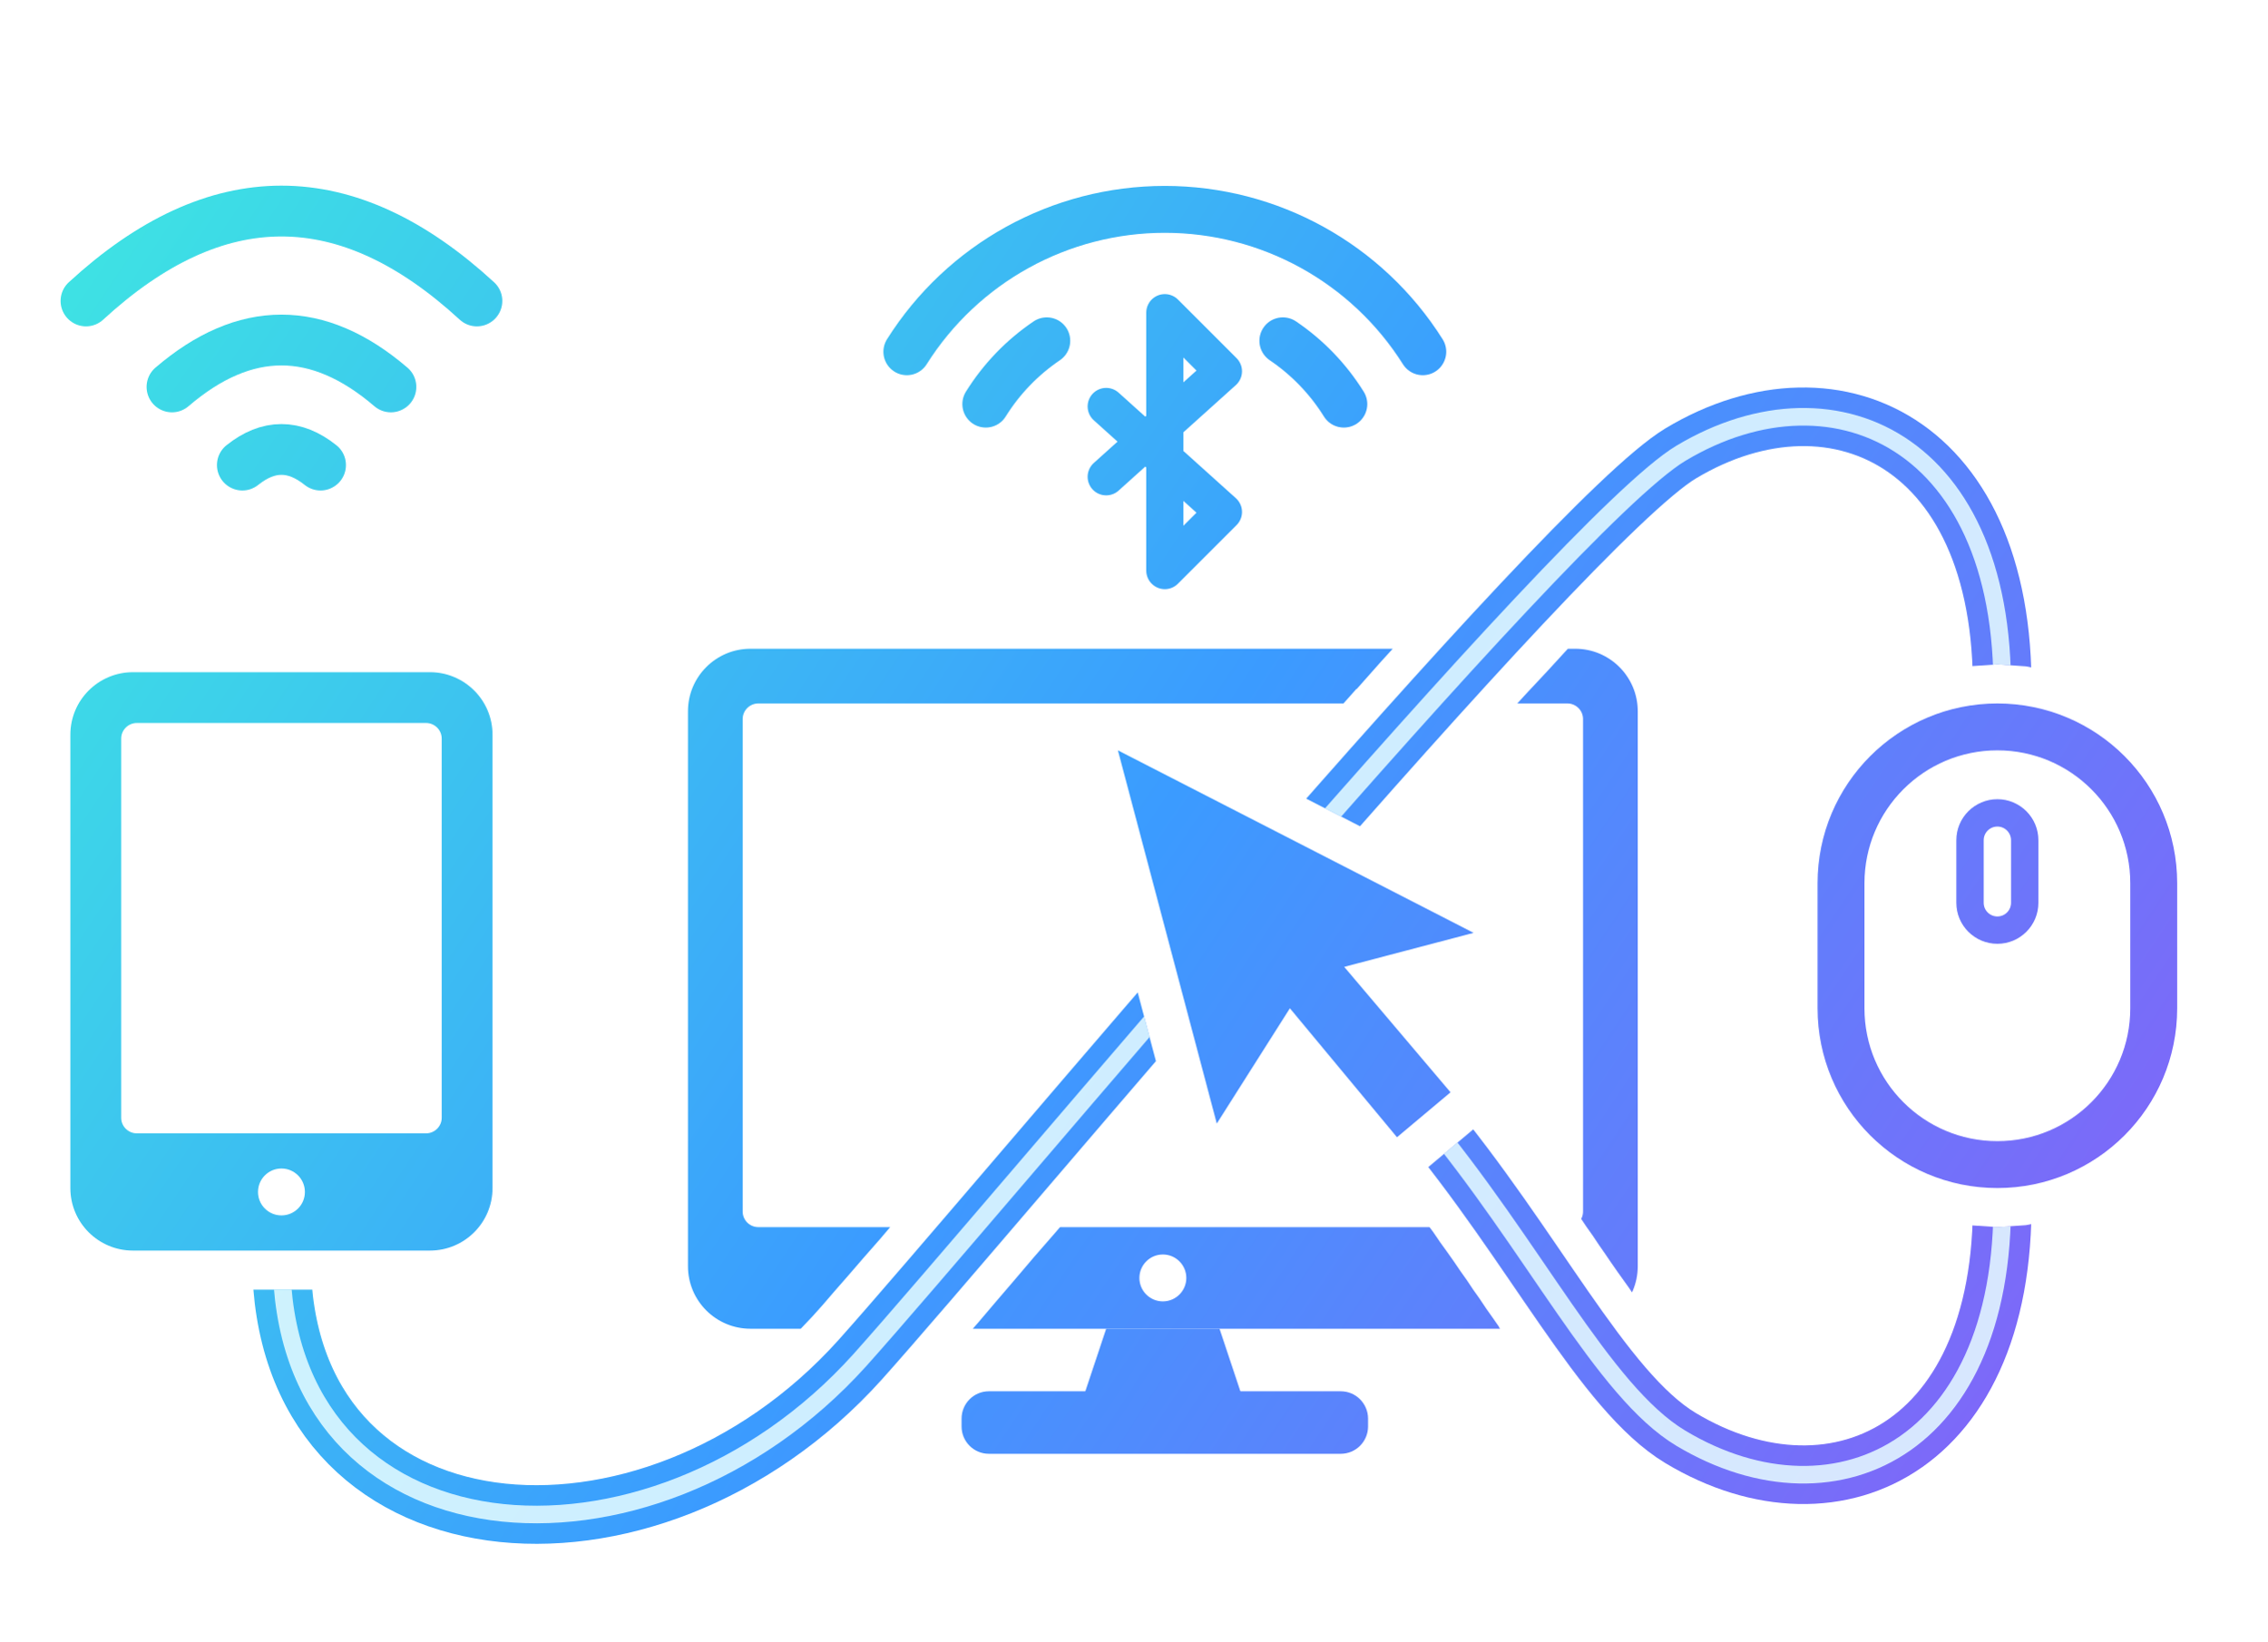
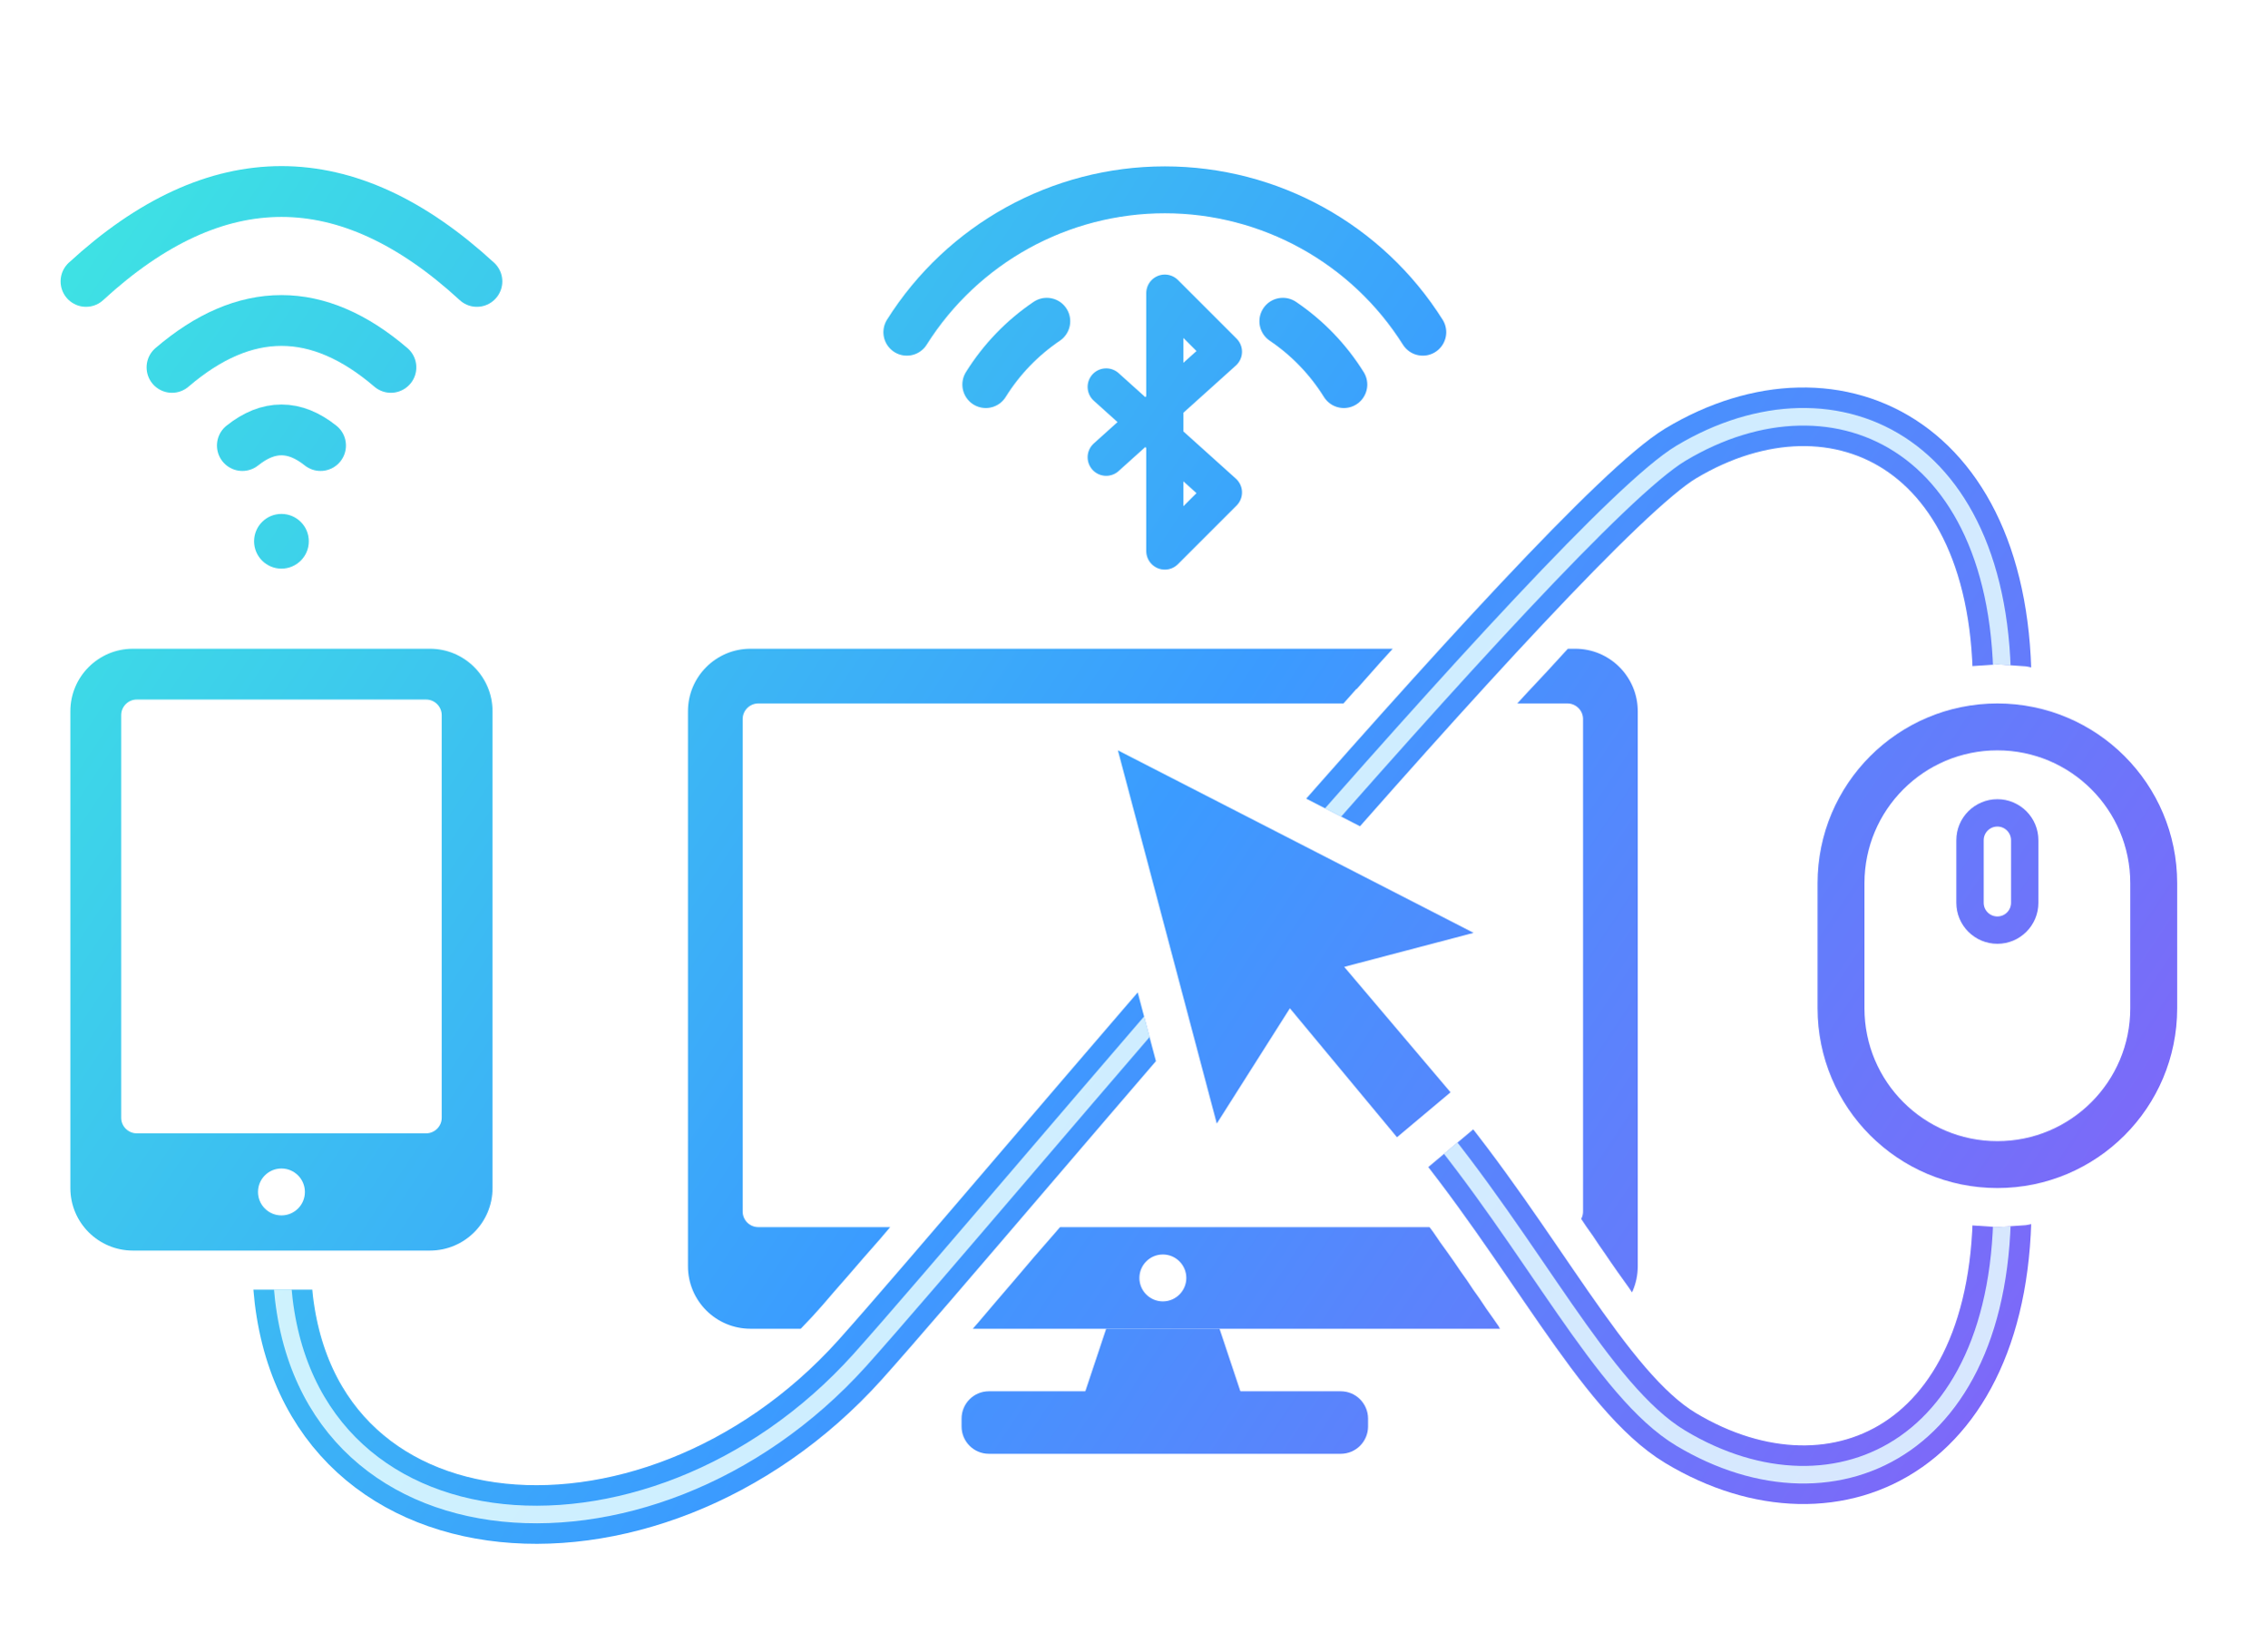
<svg xmlns="http://www.w3.org/2000/svg" viewBox="0 0 580 420" width="580" height="420">
  <defs>
    <linearGradient id="g" gradientUnits="userSpaceOnUse" x1="20" y1="40" x2="560" y2="400">
      <stop offset="0" stop-color="#3EEBE0" />
      <stop offset="0.5" stop-color="#3B9BFF" />
      <stop offset="1" stop-color="#8E5CF7" />
    </linearGradient>
    <path id="cableA" d="M72 322C72 400 166 408 220 348C254 310 400 134 430 116C470 92 516 114 512 184" />
    <path id="cableB" d="M512 300C516 370 470 392 430 368C410 356 392.5 319 364.3 285.3" />
    <path id="rune" d="M283 78L313 105L298 120V54L313 69L283 96" />
    <path id="arrow" d="M286.0 192.0L311.3 287.5L330.0 258.0L357.4 291.0L371.1 279.5L343.9 247.4L377.0 238.7Z" />
    <clipPath id="monitorGap" clipPathUnits="userSpaceOnUse">
      <path clip-rule="evenodd" d="M0 0H580V420H0ZM55.7 329.3L56.3 334.7L56.4 335.8L57.2 341.0L57.5 342.1L58.6 347.1L58.9 348.2L60.4 352.9L60.8 354.1L62.6 358.5L63.1 359.6L65.1 363.8L65.7 364.9L68.0 368.8L68.7 369.9L71.2 373.5L72.0 374.6L74.8 377.9L75.7 378.9L78.7 382.0L79.6 382.9L82.8 385.7L83.8 386.5L87.2 389.1L88.3 389.8L91.9 392.1L92.9 392.8L96.7 394.8L97.7 395.3L101.7 397.1L102.7 397.6L106.8 399.1L107.9 399.5L112.1 400.7L113.1 401.0L117.5 402.0L118.5 402.2L123.0 403.0L123.9 403.1L128.5 403.7L129.5 403.7L134.1 404.0L135.0 404.0L139.8 404.0L140.7 404.0L145.5 403.7L146.3 403.6L151.2 403.1L152.0 403.0L156.9 402.2L157.8 402.1L162.7 401.0L163.5 400.8L168.4 399.5L169.2 399.3L174.1 397.8L174.9 397.5L179.8 395.7L180.5 395.4L185.4 393.4L186.1 393.0L191.0 390.7L191.7 390.4L196.5 387.8L197.1 387.4L201.9 384.6L202.5 384.2L207.2 381.1L207.9 380.6L212.5 377.3L213.1 376.8L217.6 373.2L218.1 372.7L222.5 368.9L223.1 368.4L227.3 364.2L227.9 363.7L232.0 359.3L232.3 359.0L235.1 355.9L235.2 355.8L238.3 352.2L238.4 352.1L241.9 348.1L241.9 348.0L245.8 343.6L245.8 343.5L250.1 338.6L250.1 338.6L254.6 333.3L254.6 333.3L259.4 327.7L264.5 321.7L269.9 315.5L275.5 309.0L281.3 302.2L287.2 295.3L293.3 288.1L299.6 280.8L306.0 273.4L312.5 265.9L319.0 258.3L325.6 250.6L332.3 243.0L338.9 235.3L345.6 227.7L352.2 220.2L358.8 212.8L365.2 205.5L371.6 198.3L377.9 191.3L384.0 184.6L390.0 178.0L395.8 171.8L401.3 165.8L406.7 160.2L411.7 154.9L416.5 150.0L421.0 145.5L425.1 141.5L428.9 138.0L432.2 135.1L435.0 132.7L437.1 131.1L438.7 130.1L440.8 128.8L443.2 127.6L445.5 126.6L447.8 125.7L450.0 124.9L452.2 124.3L454.4 123.8L456.5 123.5L458.6 123.3L460.6 123.2L462.6 123.2L464.5 123.3L466.4 123.5L468.2 123.9L469.9 124.3L471.6 124.9L473.3 125.6L474.9 126.4L476.5 127.2L478.0 128.3L479.5 129.4L481.0 130.6L482.4 132.0L483.8 133.6L485.1 135.3L486.4 137.1L487.7 139.2L488.9 141.4L490.0 143.8L491.1 146.3L492.0 149.1L492.9 152.1L493.7 155.2L494.4 158.6L494.9 162.1L495.3 165.9L495.6 169.9L495.7 174.1L495.7 178.5L495.5 183.3L495.5 185.0L495.7 186.6L496.0 188.2L496.5 189.7L497.1 191.2L497.9 192.6L498.8 193.9L499.9 195.2L501.0 196.3L502.3 197.3L503.6 198.2L505.1 199.0L506.6 199.6L508.1 200.0L509.7 200.3L511.3 200.5L513.0 200.5L514.6 200.3L516.2 200.0L517.7 199.5L519.2 198.9L520.6 198.1L521.9 197.2L523.2 196.1L524.3 195.0L525.3 193.7L526.2 192.4L527.0 190.9L527.6 189.4L528.0 187.9L528.3 186.3L528.5 184.7L528.7 179.5L528.7 178.9L528.7 173.9L528.7 173.3L528.6 168.5L528.5 167.9L528.2 163.3L528.2 162.6L527.7 158.2L527.6 157.5L526.9 153.2L526.8 152.5L526.0 148.4L525.8 147.7L524.9 143.8L524.7 143.1L523.6 139.3L523.3 138.6L522.1 135.0L521.8 134.2L520.4 130.8L520.0 130.0L518.5 126.9L518.1 126.0L516.5 123.0L516.0 122.2L514.3 119.4L513.7 118.6L511.9 115.9L511.3 115.1L509.3 112.6L508.6 111.9L506.6 109.6L505.8 108.8L503.7 106.7L502.9 106.0L500.6 104.0L499.8 103.3L497.4 101.6L496.5 100.9L494.1 99.4L493.2 98.8L490.7 97.4L489.7 96.9L487.1 95.6L486.1 95.2L483.5 94.1L482.5 93.7L479.7 92.8L478.7 92.5L476.0 91.8L474.9 91.6L472.1 91.0L471.1 90.9L468.2 90.5L467.2 90.4L464.3 90.2L463.3 90.2L460.4 90.2L459.4 90.2L456.4 90.3L455.5 90.4L452.5 90.7L451.6 90.9L448.6 91.4L447.7 91.5L444.6 92.2L443.8 92.4L440.7 93.3L439.9 93.5L436.9 94.5L436.1 94.8L433.1 96.0L432.3 96.3L429.3 97.7L428.6 98.0L425.5 99.6L424.8 99.9L421.8 101.7L420.9 102.3L418.4 103.9L417.5 104.5L414.6 106.8L414.1 107.2L410.8 110.0L410.4 110.3L406.8 113.5L406.5 113.8L402.5 117.5L402.3 117.7L398.0 121.9L397.8 122.1L393.2 126.7L393.0 126.8L388.1 131.8L388.0 132.0L382.8 137.3L382.7 137.4L377.3 143.2L377.3 143.2L371.6 149.3L371.5 149.4L365.7 155.7L365.7 155.7L359.6 162.3L359.6 162.4L353.4 169.2L353.4 169.2L347.1 176.3L347.0 176.3L340.6 183.5L340.6 183.5L334.1 190.9L334.0 190.9L327.4 198.4L327.4 198.4L320.8 206.0L320.7 206.0L314.1 213.6L314.1 213.7L307.4 221.3L307.4 221.3L300.7 229.0L300.7 229.0L294.1 236.7L294.0 236.7L287.5 244.3L287.5 244.3L281.0 251.9L274.6 259.3L268.3 266.6L262.2 273.8L256.2 280.8L250.4 287.5L244.8 294.0L239.5 300.3L234.4 306.2L229.6 311.8L225.1 317.1L220.8 322.0L217.0 326.4L213.5 330.4L210.4 334.0L207.8 336.9L204.1 340.8L200.4 344.4L196.6 347.7L192.7 350.8L188.7 353.8L184.7 356.4L180.6 358.9L176.4 361.1L172.2 363.1L168.0 364.9L163.8 366.4L159.6 367.7L155.5 368.8L151.3 369.7L147.3 370.3L143.2 370.8L139.3 371.0L135.4 371.0L131.7 370.8L128.1 370.4L124.5 369.8L121.2 369.0L118.0 368.0L114.9 366.9L112.0 365.6L109.2 364.1L106.6 362.4L104.2 360.6L101.9 358.6L99.8 356.4L97.9 354.0L96.1 351.5L94.5 348.7L93.0 345.7L91.7 342.5L90.6 339.0L89.7 335.2L89.1 331.1L88.7 326.7L88.5 321.5L88.4 319.9L88.1 318.3L87.6 316.7L87.0 315.2L86.3 313.8L85.4 312.4L84.4 311.1L83.3 310.0L82.1 308.9L80.7 308.0L79.3 307.2L77.8 306.6L76.3 306.1L74.7 305.7L73.1 305.5L71.5 305.5L69.9 305.6L68.3 305.9L66.7 306.4L65.2 307.0L63.8 307.7L62.4 308.6L61.1 309.6L60.0 310.7L58.9 311.9L58.0 313.3L57.2 314.7L56.6 316.2L56.1 317.7L55.7 319.3L55.5 320.9L55.5 322.5L55.7 328.2ZM495.7 309.9L495.6 314.1L495.3 318.1L494.9 321.9L494.4 325.4L493.7 328.8L492.9 331.9L492.0 334.9L491.1 337.7L490.0 340.2L488.9 342.6L487.7 344.8L486.4 346.9L485.1 348.7L483.8 350.4L482.4 352.0L481.0 353.4L479.5 354.6L478.0 355.7L476.5 356.8L474.9 357.6L473.3 358.4L471.6 359.1L469.9 359.7L468.2 360.1L466.4 360.5L464.5 360.7L462.6 360.8L460.6 360.8L458.6 360.7L456.5 360.5L454.4 360.2L452.2 359.7L450.0 359.1L447.8 358.3L445.5 357.4L443.2 356.4L440.8 355.2L438.5 353.9L437.6 353.3L436.7 352.7L435.8 351.9L434.8 351.1L433.7 350.2L432.6 349.1L431.4 348.0L430.2 346.7L429.0 345.4L427.8 344.0L426.5 342.5L425.2 340.9L423.8 339.2L422.5 337.4L421.1 335.6L419.7 333.7L418.2 331.7L416.8 329.6L415.3 327.5L413.8 325.4L412.2 323.1L410.7 320.9L409.1 318.6L407.5 316.2L405.8 313.8L404.2 311.4L404.1 311.3L402.5 308.9L402.4 308.9L400.7 306.4L400.7 306.3L399.0 303.8L398.9 303.8L397.2 301.3L397.1 301.2L395.3 298.7L395.3 298.6L393.5 296.1L393.4 296.0L391.5 293.4L391.5 293.4L389.6 290.8L389.5 290.7L387.6 288.1L387.5 288.0L385.6 285.5L385.5 285.4L383.5 282.8L383.4 282.7L381.4 280.1L381.3 280.0L379.2 277.5L379.1 277.3L377.0 274.8L375.9 273.6L374.7 272.5L373.4 271.5L372.0 270.7L370.6 270.0L369.0 269.5L367.5 269.1L365.9 268.9L364.2 268.8L362.6 268.9L361.0 269.1L359.5 269.5L357.9 270.1L356.5 270.8L355.1 271.6L353.8 272.6L352.6 273.7L351.5 274.9L350.5 276.2L349.7 277.6L349.0 279.0L348.5 280.6L348.1 282.1L347.9 283.7L347.8 285.4L347.9 287.0L348.1 288.6L348.5 290.1L349.1 291.7L349.8 293.1L350.6 294.5L351.6 295.8L353.6 298.3L355.6 300.7L357.5 303.1L359.4 305.5L361.2 308.0L363.1 310.4L364.9 312.9L366.7 315.3L368.4 317.8L370.2 320.3L371.9 322.7L373.6 325.2L375.3 327.6L376.9 330.0L378.6 332.4L380.2 334.8L381.9 337.2L383.5 339.5L383.5 339.6L385.1 341.9L385.1 341.9L386.7 344.2L386.7 344.2L388.2 346.5L388.3 346.5L389.8 348.7L389.9 348.8L391.4 350.9L391.5 351.0L393.0 353.1L393.1 353.2L394.6 355.3L394.7 355.4L396.2 357.4L396.3 357.5L397.8 359.4L397.9 359.6L399.4 361.5L399.5 361.7L401.0 363.5L401.2 363.7L402.7 365.4L402.9 365.6L404.3 367.3L404.6 367.6L406.0 369.2L406.3 369.4L407.7 371.0L408.0 371.3L409.5 372.7L409.8 373.0L411.3 374.4L411.7 374.8L413.2 376.1L413.6 376.4L415.1 377.6L415.5 378.0L417.0 379.1L417.6 379.5L419.1 380.6L419.7 381.0L421.2 381.9L421.8 382.3L424.8 384.1L425.5 384.4L428.6 386.0L429.3 386.3L432.3 387.7L433.1 388.0L436.1 389.2L436.9 389.5L439.9 390.5L440.7 390.7L443.8 391.6L444.6 391.8L447.7 392.5L448.6 392.6L451.6 393.1L452.5 393.3L455.5 393.6L456.4 393.7L459.4 393.8L460.4 393.8L463.3 393.8L464.3 393.8L467.2 393.6L468.2 393.5L471.1 393.1L472.1 393.0L474.9 392.4L476.0 392.2L478.7 391.5L479.7 391.2L482.5 390.3L483.5 389.9L486.1 388.8L487.1 388.4L489.7 387.1L490.7 386.6L493.2 385.2L494.1 384.6L496.5 383.1L497.4 382.4L499.8 380.7L500.6 380.0L502.9 378.0L503.7 377.3L505.8 375.2L506.6 374.4L508.6 372.1L509.3 371.4L511.3 368.9L511.9 368.1L513.7 365.4L514.3 364.6L516.0 361.8L516.5 361.0L518.1 358.0L518.5 357.1L520.0 354.0L520.4 353.2L521.8 349.8L522.1 349.0L523.3 345.4L523.6 344.7L524.7 340.9L524.9 340.2L525.8 336.3L526.0 335.6L526.8 331.5L526.9 330.8L527.6 326.5L527.7 325.8L528.2 321.4L528.2 320.7L528.5 316.1L528.6 315.5L528.7 310.7L528.7 310.1L528.7 305.1L528.7 304.5L528.5 299.3L528.3 297.7L528.0 296.1L527.6 294.6L527.0 293.1L526.2 291.6L525.3 290.3L524.3 289.0L523.2 287.9L521.9 286.8L520.6 285.9L519.2 285.1L517.7 284.5L516.2 284.0L514.6 283.7L513.0 283.5L511.3 283.5L509.7 283.7L508.1 284.0L506.6 284.4L505.1 285.0L503.6 285.8L502.3 286.7L501.0 287.7L499.9 288.8L498.8 290.1L497.9 291.4L497.1 292.8L496.5 294.3L496.0 295.8L495.7 297.4L495.5 299.0L495.5 300.7L495.7 305.5Z" />
    </clipPath>
    <clipPath id="cableGap" clipPathUnits="userSpaceOnUse">
-       <path clip-rule="evenodd" d="M0 0H580V420H0ZM288.4 181.3L285.6 181.0L282.8 181.5L280.3 182.6L278.1 184.4L276.4 186.6L275.4 189.2L275.0 192.0L275.4 194.8L300.7 290.3L301.7 292.9L303.4 295.2L305.7 296.9L308.2 298.1L311.0 298.5L313.8 298.2L316.5 297.2L318.8 295.6L320.6 293.4L331.2 276.7L348.9 298.0L351.1 300.0L353.6 301.3L356.4 302.0L359.3 301.8L362.0 301.0L364.5 299.4L378.2 287.9L380.1 285.8L381.4 283.2L382.1 280.4L381.9 277.6L381.1 274.8L379.5 272.4L363.6 253.6L379.8 249.3L382.5 248.2L384.8 246.4L386.6 244.1L387.7 241.3L388.0 238.4L387.5 235.5L386.3 232.8L384.4 230.6L382.0 228.9L291.0 182.2ZM456.9 272.5L459.3 279.4L462.5 286.0L466.6 292.1L471.4 297.6L476.9 302.4L483.0 306.5L489.6 309.7L496.5 312.1L503.7 313.5L511.0 314.0L518.3 313.5L525.5 312.1L532.4 309.7L539.0 306.5L545.1 302.4L550.6 297.6L555.4 292.1L559.5 286.0L562.7 279.4L565.1 272.5L566.5 265.3L567.0 258.0L567.0 226.0L566.5 218.7L565.1 211.5L562.7 204.6L559.5 198.0L555.4 191.9L550.6 186.4L545.1 181.6L539.0 177.5L532.4 174.3L525.5 171.9L518.3 170.5L511.0 170.0L503.7 170.5L496.5 171.9L489.6 174.3L483.0 177.5L476.9 181.6L471.4 186.4L466.6 191.9L462.5 198.0L459.3 204.6L456.9 211.5L455.5 218.7L455.0 226.0L455.0 258.0L455.5 265.3ZM16.0 162.2L14.2 162.8L12.4 163.7L10.9 164.9L9.7 166.4L8.8 168.2L8.2 170.0L8.0 172.0L8.0 320.0L8.2 322.0L8.8 323.8L9.7 325.6L10.9 327.1L12.4 328.3L14.2 329.2L16.0 329.8L18.0 330.0L126.0 330.0L128.0 329.8L129.8 329.2L131.6 328.3L133.1 327.1L134.3 325.6L135.2 323.8L135.8 322.0L136.0 320.0L136.0 172.0L135.8 170.0L135.2 168.2L134.3 166.4L133.1 164.9L131.6 163.7L129.8 162.8L128.0 162.2L126.0 162.0L18.0 162.0Z" />
+       <path clip-rule="evenodd" d="M0 0H580V420H0ZM288.4 181.3L285.6 181.0L282.8 181.5L280.3 182.6L278.1 184.4L276.4 186.6L275.4 189.2L275.0 192.0L275.4 194.8L300.7 290.3L301.7 292.9L303.4 295.2L305.7 296.9L308.2 298.1L311.0 298.5L313.8 298.2L316.5 297.2L318.8 295.6L320.6 293.4L331.2 276.7L348.9 298.0L351.1 300.0L353.6 301.3L356.4 302.0L359.3 301.8L362.0 301.0L364.5 299.4L378.2 287.9L380.1 285.8L381.4 283.2L382.1 280.4L381.9 277.6L381.1 274.8L379.5 272.4L363.6 253.6L379.8 249.3L382.5 248.2L384.8 246.4L386.6 244.1L387.7 241.3L388.0 238.4L387.5 235.5L386.3 232.8L384.4 230.6L382.0 228.9L291.0 182.2ZM456.9 272.5L459.3 279.4L462.5 286.0L466.6 292.1L471.4 297.6L476.9 302.4L483.0 306.5L489.6 309.7L496.5 312.1L503.7 313.5L511.0 314.0L518.3 313.5L525.5 312.1L532.4 309.7L539.0 306.5L545.1 302.4L550.6 297.6L555.4 292.1L559.5 286.0L562.7 279.4L565.1 272.5L566.5 265.3L567.0 258.0L567.0 226.0L566.5 218.7L565.1 211.5L562.7 204.6L559.5 198.0L555.4 191.9L550.6 186.4L545.1 181.6L539.0 177.5L532.4 174.3L525.5 171.9L518.3 170.5L511.0 170.0L503.7 170.5L496.5 171.9L489.6 174.3L483.0 177.5L476.9 181.6L471.4 186.4L466.6 191.9L462.5 198.0L459.3 204.6L456.9 211.5L455.5 218.7L455.0 226.0L455.0 258.0L455.5 265.3ZM16.0 156.2L14.2 156.8L12.4 157.7L10.9 158.9L9.7 160.4L8.8 162.2L8.2 164.0L8.0 166.0L8.0 320.0L8.2 322.0L8.8 323.8L9.7 325.6L10.9 327.1L12.4 328.3L14.2 329.2L16.0 329.8L18.0 330.0L126.0 330.0L128.0 329.8L129.8 329.2L131.6 328.3L133.1 327.1L134.3 325.6L135.2 323.8L135.8 322.0L136.0 320.0L136.0 166.0L135.8 164.0L135.2 162.2L134.3 160.4L133.1 158.9L131.6 157.7L129.8 156.8L128.0 156.2L126.0 156.0L18.0 156.0Z" />
    </clipPath>
  </defs>
-   <path fill="url(#g)" fill-rule="evenodd" d="M34 172H110A16 16 0 0 1 126 188V304A16 16 0 0 1 110 320H34A16 16 0 0 1 18 304V188A16 16 0 0 1 34 172Z            M35 185H109A4 4 0 0 1 113 189V286A4 4 0 0 1 109 290H35A4 4 0 0 1 31 286V189A4 4 0 0 1 35 185Z            M66 305A6 6 0 1 0 78 305A6 6 0 1 0 66 305Z" />
-   <g fill="none" stroke="url(#g)" stroke-width="13" stroke-linecap="round" transform="translate(0 -39)">
+   <path fill="url(#g)" fill-rule="evenodd" d="M34 166H110A16 16 0 0 1 126 182V304A16 16 0 0 1 110 320H34A16 16 0 0 1 18 304V182A16 16 0 0 1 34 166Z            M35 179H109A4 4 0 0 1 113 183V286A4 4 0 0 1 109 290H35A4 4 0 0 1 31 286V183A4 4 0 0 1 35 179Z            M66 305A6 6 0 1 0 78 305A6 6 0 1 0 66 305Z" />
+   <g fill="none" stroke="url(#g)" stroke-width="13" stroke-linecap="round" transform="translate(0 -44)">
    <path d="M22 116Q72 70 122 116" />
    <path d="M44 138Q72 114 100 138" />
    <path d="M62 158Q72 150 82 158" />
  </g>
+   <circle cx="72" cy="138.5" r="7" fill="url(#g)" />
  <g clip-path="url(#monitorGap)">
    <path fill="url(#g)" fill-rule="evenodd" d="M192 166H403A16 16 0 0 1 419 182V324A16 16 0 0 1 403 340H192A16 16 0 0 1 176 324V182A16 16 0 0 1 192 166Z            M194 180H401A4 4 0 0 1 405 184V310A4 4 0 0 1 401 314H194A4 4 0 0 1 190 310V184A4 4 0 0 1 194 180Z            M291.5 327A6 6 0 1 0 303.5 327A6 6 0 1 0 291.5 327Z" />
    <path d="M283 340H312L318 358H277Z" fill="url(#g)" />
    <rect x="246" y="356" width="104" height="16" rx="7" fill="url(#g)" />
  </g>
-   <g transform="translate(0 26)">
+   <g transform="translate(0 21)">
    <g fill="none" stroke="url(#g)" stroke-width="12" stroke-linecap="round">
      <path d="M232 64A78 78 0 0 1 364 64" />
      <path d="M252.2 77.4A54 54 0 0 1 267.8 61.2" />
      <path d="M328.2 61.2A54 54 0 0 1 343.8 77.4" />
    </g>
    <use href="#rune" fill="none" stroke="url(#g)" stroke-width="9.5" stroke-linecap="round" stroke-linejoin="round" />
  </g>
  <rect x="471" y="186" width="80" height="112" rx="40" fill="none" stroke="url(#g)" stroke-width="12" />
  <rect x="504" y="208" width="14" height="30" rx="7" fill="none" stroke="url(#g)" stroke-width="7" />
  <g clip-path="url(#cableGap)" fill="none" stroke-linecap="round">
    <use href="#cableA" stroke="url(#g)" stroke-width="15" />
    <use href="#cableB" stroke="url(#g)" stroke-width="15" />
    <use href="#cableA" stroke="#E8FDFF" stroke-opacity="0.85" stroke-width="4.5" />
    <use href="#cableB" stroke="#E8FDFF" stroke-opacity="0.85" stroke-width="4.5" />
  </g>
  <use href="#arrow" fill="url(#g)" />
</svg>
